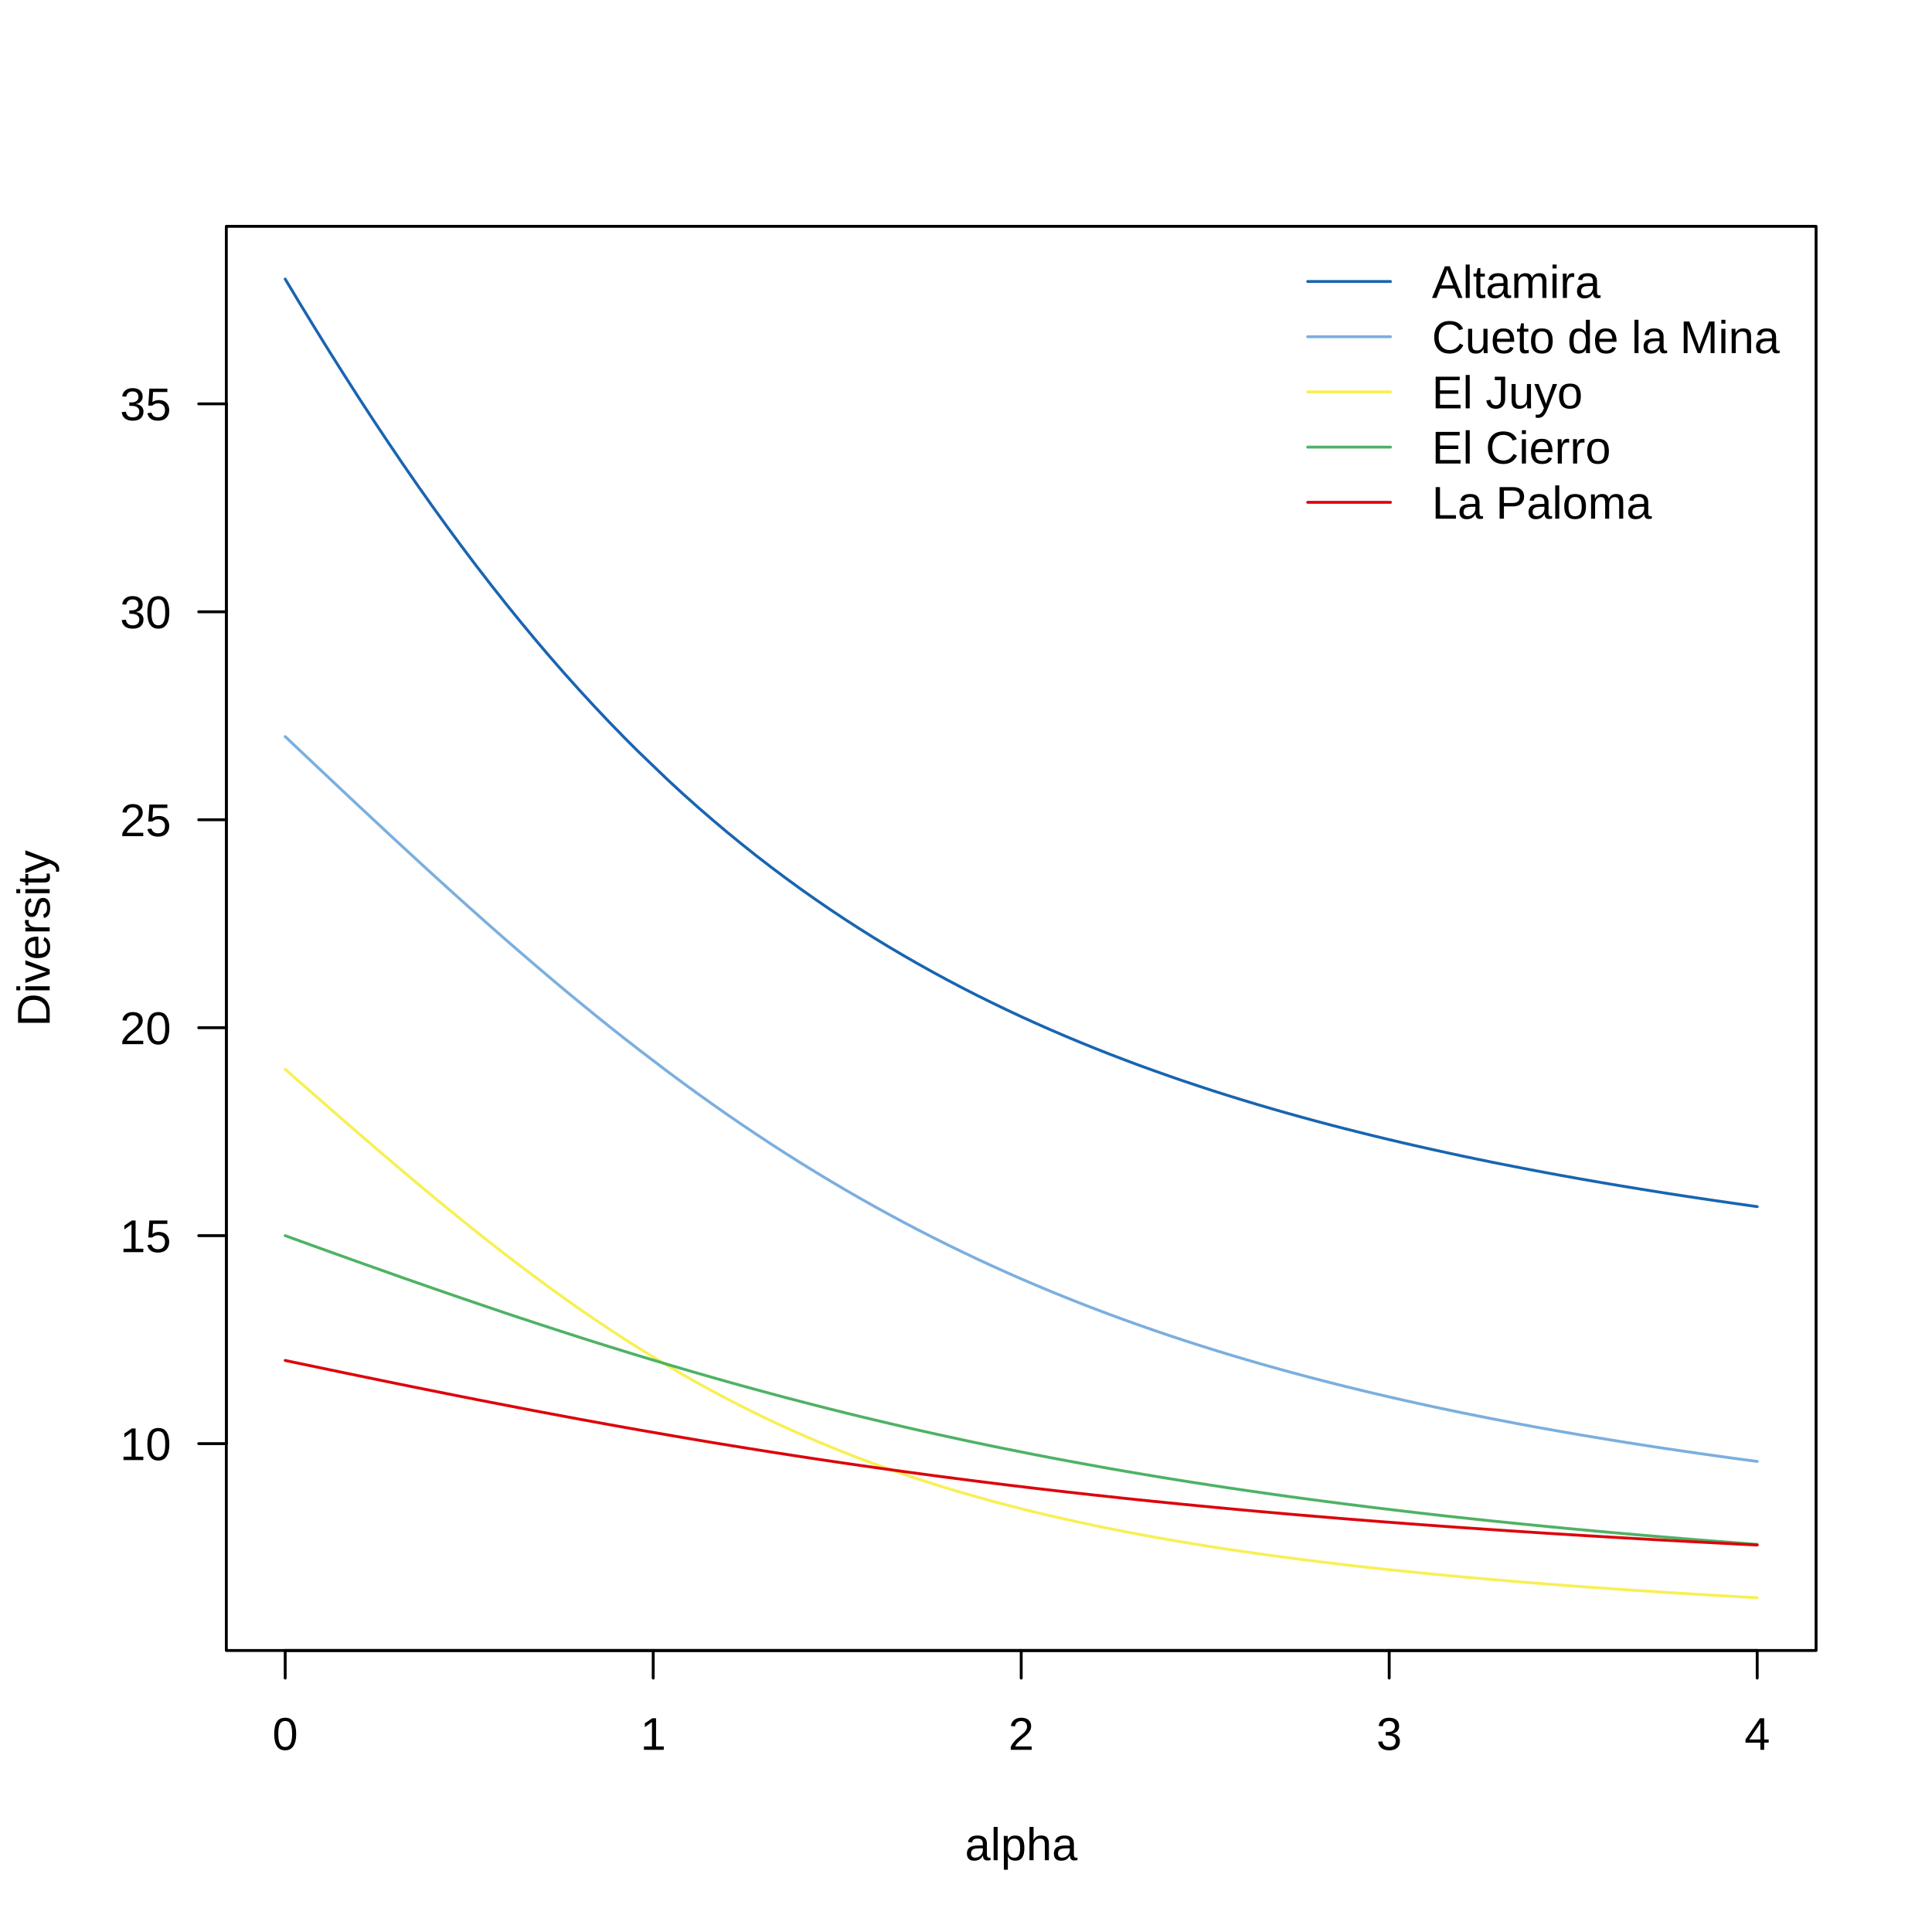
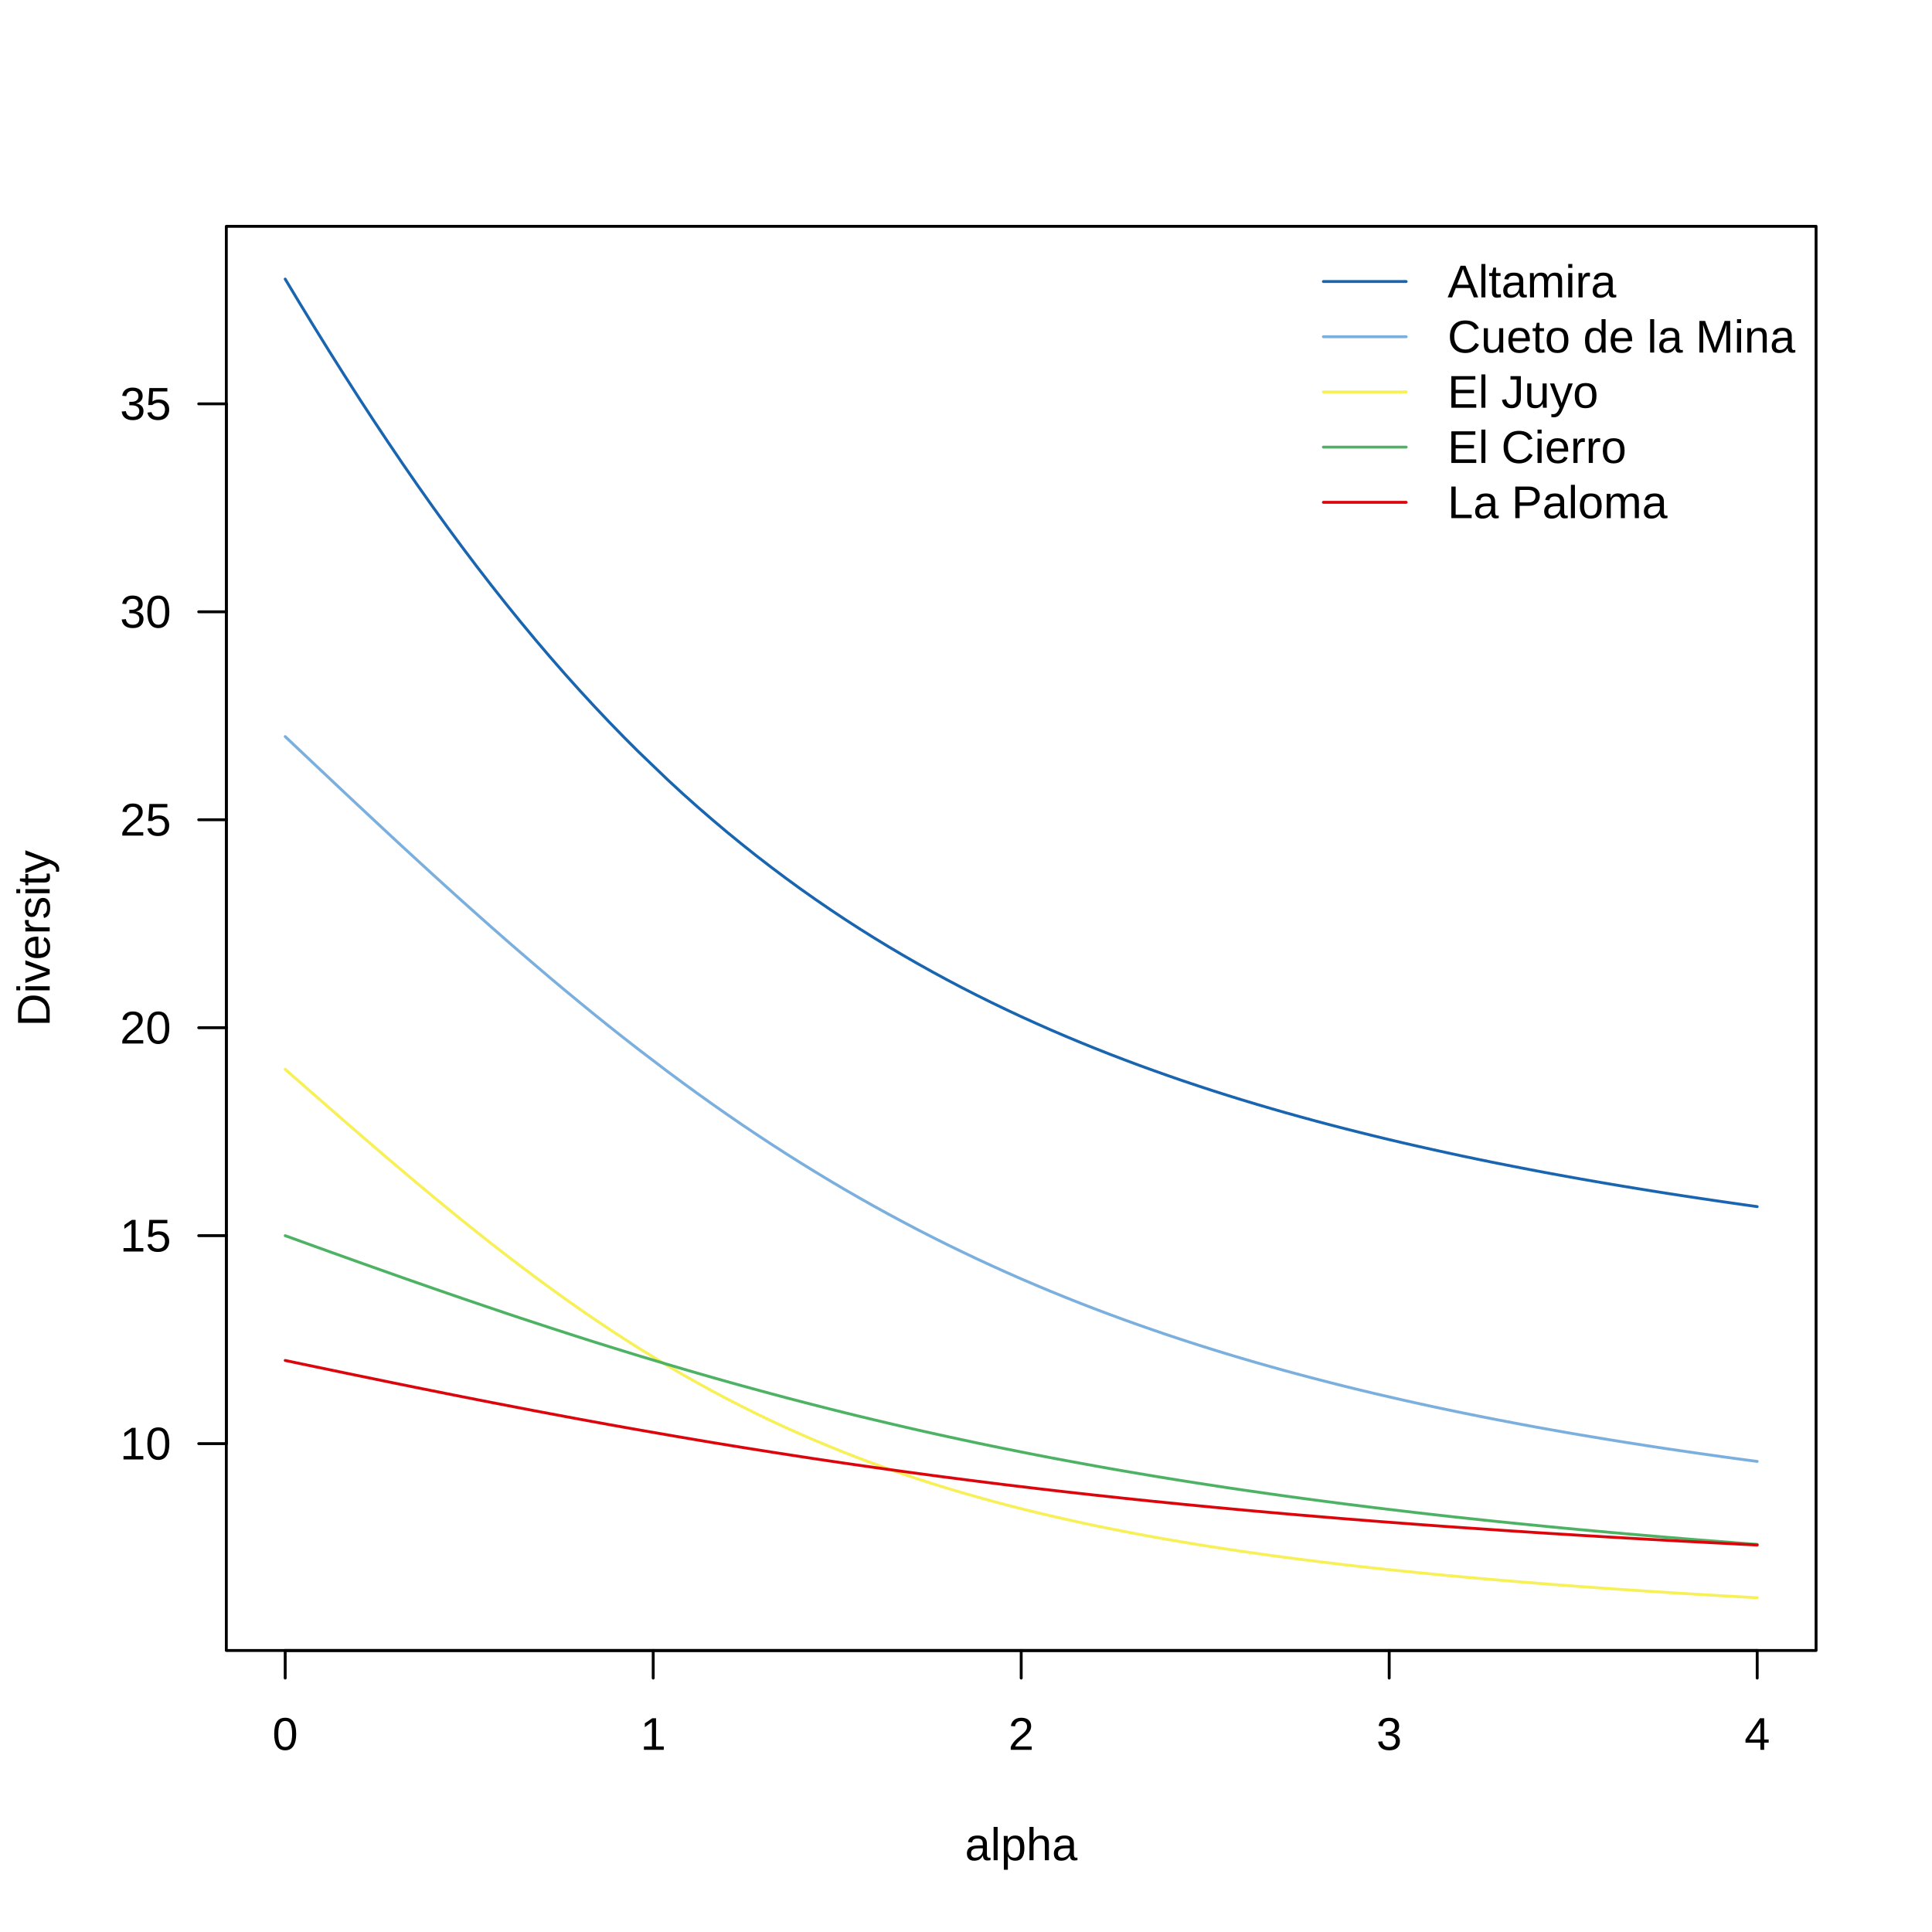
<svg xmlns="http://www.w3.org/2000/svg" class="svglite" width="504.00pt" height="504.00pt" viewBox="0 0 504.00 504.00">
  <defs>
    <style type="text/css">
    .svglite line, .svglite polyline, .svglite polygon, .svglite path, .svglite rect, .svglite circle {
      fill: none;
      stroke: #000000;
      stroke-linecap: round;
      stroke-linejoin: round;
      stroke-miterlimit: 10.00;
    }
    .svglite text {
      white-space: pre;
    }
  </style>
  </defs>
  <rect width="100%" height="100%" style="stroke: none; fill: #FFFFFF;" />
  <defs>
    <clipPath id="cpMC4wMHw1MDQuMDB8MC4wMHw1MDQuMDA=">
      <rect x="0.00" y="0.00" width="504.00" height="504.00" />
    </clipPath>
  </defs>
  <g clip-path="url(#cpMC4wMHw1MDQuMDB8MC4wMHw1MDQuMDA=)">
</g>
  <defs>
    <clipPath id="cpNTkuMDR8NDczLjc2fDU5LjA0fDQzMC41Ng==">
      <rect x="59.04" y="59.04" width="414.72" height="371.52" />
    </clipPath>
  </defs>
  <g clip-path="url(#cpNTkuMDR8NDczLjc2fDU5LjA0fDQzMC41Ng==)">
    <polyline points="74.40,72.80 78.24,79.19 82.08,85.48 85.92,91.68 89.76,97.77 93.60,103.77 97.44,109.65 101.28,115.42 105.12,121.09 108.96,126.64 112.80,132.08 116.64,137.40 120.48,142.61 124.32,147.70 128.16,152.67 132.00,157.53 135.84,162.27 139.68,166.90 143.52,171.41 147.36,175.81 151.20,180.09 155.04,184.26 158.88,188.32 162.72,192.27 166.56,196.11 174.24,203.48 178.08,207.02 181.92,210.45 185.76,213.78 189.60,217.02 193.44,220.16 197.28,223.22 201.12,226.18 204.96,229.06 208.80,231.86 212.64,234.57 216.48,237.20 220.32,239.76 224.16,242.24 228.00,244.65 231.84,246.99 235.68,249.26 239.52,251.46 243.36,253.60 247.20,255.68 251.04,257.70 254.88,259.66 258.72,261.56 262.56,263.41 266.40,265.21 270.24,266.95 274.08,268.65 277.92,270.30 281.76,271.90 285.60,273.46 289.44,274.98 293.28,276.45 297.12,277.89 300.96,279.28 304.80,280.64 308.64,281.97 312.48,283.25 316.32,284.51 320.16,285.73 324.00,286.92 327.84,288.08 331.68,289.21 335.52,290.31 339.36,291.38 343.20,292.43 347.04,293.45 350.88,294.44 354.72,295.41 358.56,296.36 362.40,297.29 366.24,298.19 370.08,299.07 373.92,299.93 377.76,300.77 381.60,301.60 385.44,302.40 389.28,303.19 393.12,303.95 396.96,304.70 400.80,305.44 404.64,306.16 408.48,306.86 412.32,307.55 416.16,308.22 420.00,308.88 423.84,309.52 427.68,310.15 431.52,310.77 435.36,311.38 439.20,311.97 443.04,312.55 446.88,313.12 450.72,313.68 454.56,314.23 458.40,314.77 " style="stroke-width: 0.75; stroke: #1965B0;" />
    <polyline points="74.40,192.15 78.24,195.78 82.08,199.41 85.92,203.03 89.76,206.65 93.60,210.25 97.44,213.84 101.28,217.42 105.12,220.98 108.96,224.51 112.80,228.03 116.64,231.52 120.48,234.99 124.32,238.42 128.16,241.83 132.00,245.20 135.84,248.53 139.68,251.83 143.52,255.10 147.36,258.32 151.20,261.49 155.04,264.63 158.88,267.72 162.72,270.76 166.56,273.75 174.24,279.60 178.08,282.44 181.92,285.24 185.76,287.98 189.60,290.67 193.44,293.31 197.28,295.89 201.12,298.42 204.96,300.90 208.80,303.32 212.64,305.69 216.48,308.01 220.32,310.28 224.16,312.49 228.00,314.66 231.84,316.77 235.68,318.83 239.52,320.85 243.36,322.81 247.20,324.73 251.04,326.59 254.88,328.42 258.72,330.19 262.56,331.93 266.40,333.62 270.24,335.26 274.08,336.87 277.92,338.43 281.76,339.96 285.60,341.44 289.44,342.89 293.28,344.30 297.12,345.67 300.96,347.01 304.80,348.32 308.64,349.59 312.48,350.83 316.32,352.04 320.16,353.22 324.00,354.37 327.84,355.49 331.68,356.58 335.52,357.65 339.36,358.69 343.20,359.70 347.04,360.69 350.88,361.66 354.72,362.60 358.56,363.52 362.40,364.41 366.24,365.29 370.08,366.14 373.92,366.98 377.76,367.79 381.60,368.59 385.44,369.36 389.28,370.12 393.12,370.86 396.96,371.59 400.80,372.30 404.64,372.99 408.48,373.67 412.32,374.33 416.16,374.97 420.00,375.61 423.84,376.23 427.68,376.83 431.52,377.43 435.36,378.01 439.20,378.57 443.04,379.13 446.88,379.67 450.72,380.21 454.56,380.73 458.40,381.24 " style="stroke-width: 0.75; stroke: #7BAFDE;" />
    <polyline points="74.40,278.95 78.24,282.32 82.08,285.68 85.92,289.03 89.76,292.38 93.60,295.71 97.44,299.02 101.28,302.30 105.12,305.56 108.96,308.80 112.80,312.00 116.64,315.16 120.48,318.28 124.32,321.36 128.16,324.40 132.00,327.38 135.84,330.31 139.68,333.19 143.52,336.01 147.36,338.78 151.20,341.48 155.04,344.12 158.88,346.69 162.72,349.20 166.56,351.64 174.24,356.33 178.08,358.57 181.92,360.74 185.76,362.85 189.60,364.89 193.44,366.86 197.28,368.77 201.12,370.62 204.96,372.40 208.80,374.12 212.64,375.78 216.48,377.38 220.32,378.93 224.16,380.42 228.00,381.85 231.84,383.23 235.68,384.56 239.52,385.85 243.36,387.08 247.20,388.27 251.04,389.41 254.88,390.51 258.72,391.57 262.56,392.59 266.40,393.58 270.24,394.52 274.08,395.44 277.92,396.31 281.76,397.16 285.60,397.98 289.44,398.76 293.28,399.52 297.12,400.25 300.96,400.96 304.80,401.64 308.64,402.29 312.48,402.93 316.32,403.54 320.16,404.13 324.00,404.70 327.84,405.25 331.68,405.79 335.52,406.30 339.36,406.80 343.20,407.28 347.04,407.75 350.88,408.21 354.72,408.65 358.56,409.07 362.40,409.48 366.24,409.88 370.08,410.27 373.92,410.65 377.76,411.02 381.60,411.37 385.44,411.72 389.28,412.05 393.12,412.38 396.96,412.70 400.80,413.00 404.64,413.31 408.48,413.60 412.32,413.88 416.16,414.16 420.00,414.43 423.84,414.69 427.68,414.95 431.52,415.20 435.36,415.45 439.20,415.69 443.04,415.92 446.88,416.15 450.72,416.37 454.56,416.59 458.40,416.80 " style="stroke-width: 0.75; stroke: #F7F056;" />
    <polyline points="74.40,322.35 78.24,323.74 82.08,325.13 85.92,326.51 89.76,327.88 93.60,329.26 97.44,330.62 101.28,331.98 105.12,333.34 108.96,334.68 112.80,336.02 116.64,337.35 120.48,338.67 124.32,339.98 128.16,341.28 132.00,342.58 135.84,343.86 139.68,345.12 143.52,346.38 147.36,347.62 151.20,348.86 155.04,350.08 158.88,351.28 162.72,352.47 166.56,353.65 174.24,355.96 178.08,357.09 181.92,358.21 185.76,359.31 189.60,360.40 193.44,361.47 197.28,362.52 201.12,363.56 204.96,364.59 208.80,365.59 212.64,366.58 216.48,367.56 220.32,368.52 224.16,369.46 228.00,370.38 231.84,371.29 235.68,372.19 239.52,373.07 243.36,373.93 247.20,374.77 251.04,375.60 254.88,376.42 258.72,377.22 262.56,378.00 266.40,378.77 270.24,379.53 274.08,380.27 277.92,380.99 281.76,381.70 285.60,382.40 289.44,383.09 293.28,383.76 297.12,384.41 300.96,385.06 304.80,385.69 308.64,386.31 312.48,386.91 316.32,387.50 320.16,388.09 324.00,388.66 327.84,389.21 331.68,389.76 335.52,390.30 339.36,390.82 343.20,391.34 347.04,391.84 350.88,392.34 354.72,392.82 358.56,393.30 362.40,393.76 366.24,394.22 370.08,394.67 373.92,395.11 377.76,395.54 381.60,395.96 385.44,396.37 389.28,396.78 393.12,397.17 396.96,397.56 400.80,397.94 404.64,398.32 408.48,398.69 412.32,399.05 416.16,399.40 420.00,399.75 423.84,400.09 427.68,400.42 431.52,400.75 435.36,401.07 439.20,401.39 443.04,401.70 446.88,402.00 450.72,402.30 454.56,402.60 458.40,402.89 " style="stroke-width: 0.75; stroke: #4EB265;" />
    <polyline points="74.40,354.90 78.24,355.71 82.08,356.51 85.92,357.31 89.76,358.11 93.60,358.90 97.44,359.69 101.28,360.48 105.12,361.26 108.96,362.04 112.80,362.81 116.64,363.58 120.48,364.34 124.32,365.10 128.16,365.85 132.00,366.59 135.84,367.33 139.68,368.07 143.52,368.79 147.36,369.51 151.20,370.23 155.04,370.93 158.88,371.63 162.72,372.32 166.56,373.00 174.24,374.34 178.08,375.00 181.92,375.65 185.76,376.30 189.60,376.93 193.44,377.56 197.28,378.17 201.12,378.78 204.96,379.38 208.80,379.97 212.64,380.56 216.48,381.13 220.32,381.70 224.16,382.25 228.00,382.80 231.84,383.34 235.68,383.87 239.52,384.39 243.36,384.91 247.20,385.41 251.04,385.91 254.88,386.40 258.72,386.88 262.56,387.36 266.40,387.82 270.24,388.28 274.08,388.73 277.92,389.17 281.76,389.60 285.60,390.03 289.44,390.44 293.28,390.86 297.12,391.26 300.96,391.66 304.80,392.04 308.64,392.43 312.48,392.80 316.32,393.17 320.16,393.53 324.00,393.89 327.84,394.24 331.68,394.58 335.52,394.92 339.36,395.25 343.20,395.57 347.04,395.89 350.88,396.21 354.72,396.51 358.56,396.82 362.40,397.11 366.24,397.40 370.08,397.69 373.92,397.97 377.76,398.25 381.60,398.52 385.44,398.78 389.28,399.04 393.12,399.30 396.96,399.55 400.80,399.80 404.64,400.05 408.48,400.28 412.32,400.52 416.16,400.75 420.00,400.98 423.84,401.20 427.68,401.42 431.52,401.64 435.36,401.85 439.20,402.06 443.04,402.26 446.88,402.46 450.72,402.66 454.56,402.86 458.40,403.05 " style="stroke-width: 0.75; stroke: #DC050C;" />
  </g>
  <g clip-path="url(#cpMC4wMHw1MDQuMDB8MC4wMHw1MDQuMDA=)">
    <line x1="74.40" y1="430.56" x2="458.40" y2="430.56" style="stroke-width: 0.75;" />
    <line x1="74.40" y1="430.56" x2="74.40" y2="437.76" style="stroke-width: 0.75;" />
    <line x1="170.40" y1="430.56" x2="170.40" y2="437.76" style="stroke-width: 0.75;" />
    <line x1="266.40" y1="430.56" x2="266.40" y2="437.76" style="stroke-width: 0.75;" />
    <line x1="362.40" y1="430.56" x2="362.40" y2="437.76" style="stroke-width: 0.75;" />
    <line x1="458.40" y1="430.56" x2="458.40" y2="437.76" style="stroke-width: 0.75;" />
-     <text x="74.40" y="456.48" text-anchor="middle" style="font-size: 12.00px; font-family: &quot;Arial&quot;;" textLength="6.86px" lengthAdjust="spacingAndGlyphs">0</text>
-     <text x="170.40" y="456.48" text-anchor="middle" style="font-size: 12.00px; font-family: &quot;Arial&quot;;" textLength="6.86px" lengthAdjust="spacingAndGlyphs">1</text>
-     <text x="266.40" y="456.48" text-anchor="middle" style="font-size: 12.00px; font-family: &quot;Arial&quot;;" textLength="6.86px" lengthAdjust="spacingAndGlyphs">2</text>
-     <text x="362.40" y="456.48" text-anchor="middle" style="font-size: 12.00px; font-family: &quot;Arial&quot;;" textLength="6.86px" lengthAdjust="spacingAndGlyphs">3</text>
-     <text x="458.40" y="456.48" text-anchor="middle" style="font-size: 12.00px; font-family: &quot;Arial&quot;;" textLength="6.86px" lengthAdjust="spacingAndGlyphs">4</text>
+     <text x="74.40" y="456.48" text-anchor="middle" style="font-size: 12.00px; font-family: &quot;Liberation Sans&quot;;" textLength="6.67px" lengthAdjust="spacingAndGlyphs">0</text>
+     <text x="170.40" y="456.48" text-anchor="middle" style="font-size: 12.00px; font-family: &quot;Liberation Sans&quot;;" textLength="6.67px" lengthAdjust="spacingAndGlyphs">1</text>
+     <text x="266.40" y="456.48" text-anchor="middle" style="font-size: 12.00px; font-family: &quot;Liberation Sans&quot;;" textLength="6.67px" lengthAdjust="spacingAndGlyphs">2</text>
+     <text x="362.40" y="456.48" text-anchor="middle" style="font-size: 12.00px; font-family: &quot;Liberation Sans&quot;;" textLength="6.67px" lengthAdjust="spacingAndGlyphs">3</text>
+     <text x="458.40" y="456.48" text-anchor="middle" style="font-size: 12.00px; font-family: &quot;Liberation Sans&quot;;" textLength="6.67px" lengthAdjust="spacingAndGlyphs">4</text>
    <line x1="59.04" y1="376.60" x2="59.04" y2="105.35" style="stroke-width: 0.75;" />
    <line x1="59.04" y1="376.60" x2="51.84" y2="376.60" style="stroke-width: 0.75;" />
    <line x1="59.04" y1="322.35" x2="51.84" y2="322.35" style="stroke-width: 0.75;" />
    <line x1="59.04" y1="268.10" x2="51.84" y2="268.10" style="stroke-width: 0.75;" />
    <line x1="59.04" y1="213.85" x2="51.84" y2="213.85" style="stroke-width: 0.75;" />
    <line x1="59.04" y1="159.60" x2="51.84" y2="159.60" style="stroke-width: 0.75;" />
    <line x1="59.04" y1="105.35" x2="51.84" y2="105.35" style="stroke-width: 0.75;" />
-     <text x="44.64" y="380.89" text-anchor="end" style="font-size: 12.00px; font-family: &quot;Arial&quot;;" textLength="13.72px" lengthAdjust="spacingAndGlyphs">10</text>
-     <text x="44.64" y="326.64" text-anchor="end" style="font-size: 12.00px; font-family: &quot;Arial&quot;;" textLength="13.72px" lengthAdjust="spacingAndGlyphs">15</text>
-     <text x="44.64" y="272.39" text-anchor="end" style="font-size: 12.00px; font-family: &quot;Arial&quot;;" textLength="13.72px" lengthAdjust="spacingAndGlyphs">20</text>
-     <text x="44.64" y="218.13" text-anchor="end" style="font-size: 12.00px; font-family: &quot;Arial&quot;;" textLength="13.72px" lengthAdjust="spacingAndGlyphs">25</text>
-     <text x="44.64" y="163.88" text-anchor="end" style="font-size: 12.00px; font-family: &quot;Arial&quot;;" textLength="13.72px" lengthAdjust="spacingAndGlyphs">30</text>
-     <text x="44.64" y="109.63" text-anchor="end" style="font-size: 12.00px; font-family: &quot;Arial&quot;;" textLength="13.72px" lengthAdjust="spacingAndGlyphs">35</text>
+     <text x="44.64" y="380.73" text-anchor="end" style="font-size: 12.00px; font-family: &quot;Liberation Sans&quot;;" textLength="13.35px" lengthAdjust="spacingAndGlyphs">10</text>
+     <text x="44.64" y="326.48" text-anchor="end" style="font-size: 12.00px; font-family: &quot;Liberation Sans&quot;;" textLength="13.35px" lengthAdjust="spacingAndGlyphs">15</text>
+     <text x="44.64" y="272.23" text-anchor="end" style="font-size: 12.00px; font-family: &quot;Liberation Sans&quot;;" textLength="13.35px" lengthAdjust="spacingAndGlyphs">20</text>
+     <text x="44.64" y="217.98" text-anchor="end" style="font-size: 12.00px; font-family: &quot;Liberation Sans&quot;;" textLength="13.35px" lengthAdjust="spacingAndGlyphs">25</text>
+     <text x="44.64" y="163.73" text-anchor="end" style="font-size: 12.00px; font-family: &quot;Liberation Sans&quot;;" textLength="13.35px" lengthAdjust="spacingAndGlyphs">30</text>
+     <text x="44.64" y="109.48" text-anchor="end" style="font-size: 12.00px; font-family: &quot;Liberation Sans&quot;;" textLength="13.35px" lengthAdjust="spacingAndGlyphs">35</text>
    <polygon points="59.04,430.56 473.76,430.56 473.76,59.04 59.04,59.04 " style="stroke-width: 0.75;" />
-     <text x="266.40" y="485.28" text-anchor="middle" style="font-size: 12.00px; font-family: &quot;Arial&quot;;" textLength="31.36px" lengthAdjust="spacingAndGlyphs">alpha</text>
-     <text transform="translate(12.96,244.80) rotate(-90)" text-anchor="middle" style="font-size: 12.00px; font-family: &quot;Arial&quot;;" textLength="48.97px" lengthAdjust="spacingAndGlyphs">Diversity</text>
+     <text x="266.40" y="485.28" text-anchor="middle" style="font-size: 12.00px; font-family: &quot;Liberation Sans&quot;;" textLength="29.36px" lengthAdjust="spacingAndGlyphs">alpha</text>
+     <text transform="translate(12.96,244.80) rotate(-90)" text-anchor="middle" style="font-size: 12.00px; font-family: &quot;Liberation Sans&quot;;" textLength="46.02px" lengthAdjust="spacingAndGlyphs">Diversity</text>
  </g>
  <g clip-path="url(#cpNTkuMDR8NDczLjc2fDU5LjA0fDQzMC41Ng==)">
-     <line x1="341.14" y1="73.44" x2="362.74" y2="73.44" style="stroke-width: 0.75; stroke: #1965B0;" />
-     <line x1="341.14" y1="87.84" x2="362.74" y2="87.84" style="stroke-width: 0.75; stroke: #7BAFDE;" />
-     <line x1="341.14" y1="102.24" x2="362.74" y2="102.24" style="stroke-width: 0.75; stroke: #F7F056;" />
-     <line x1="341.14" y1="116.64" x2="362.74" y2="116.64" style="stroke-width: 0.75; stroke: #4EB265;" />
-     <line x1="341.14" y1="131.04" x2="362.74" y2="131.04" style="stroke-width: 0.75; stroke: #DC050C;" />
-     <text x="373.54" y="77.72" style="font-size: 12.00px; font-family: &quot;Arial&quot;;" textLength="47.83px" lengthAdjust="spacingAndGlyphs">Altamira</text>
-     <text x="373.54" y="92.12" style="font-size: 12.00px; font-family: &quot;Arial&quot;;" textLength="94.82px" lengthAdjust="spacingAndGlyphs">Cueto de la Mina</text>
-     <text x="373.54" y="106.52" style="font-size: 12.00px; font-family: &quot;Arial&quot;;" textLength="36.96px" lengthAdjust="spacingAndGlyphs">El Juyo</text>
-     <text x="373.54" y="120.92" style="font-size: 12.00px; font-family: &quot;Arial&quot;;" textLength="47.50px" lengthAdjust="spacingAndGlyphs">El Cierro</text>
-     <text x="373.54" y="135.32" style="font-size: 12.00px; font-family: &quot;Arial&quot;;" textLength="58.43px" lengthAdjust="spacingAndGlyphs">La Paloma</text>
+     <line x1="345.23" y1="73.44" x2="366.83" y2="73.44" style="stroke-width: 0.75; stroke: #1965B0;" />
+     <line x1="345.23" y1="87.84" x2="366.83" y2="87.84" style="stroke-width: 0.75; stroke: #7BAFDE;" />
+     <line x1="345.23" y1="102.24" x2="366.83" y2="102.24" style="stroke-width: 0.75; stroke: #F7F056;" />
+     <line x1="345.23" y1="116.64" x2="366.83" y2="116.64" style="stroke-width: 0.75; stroke: #4EB265;" />
+     <line x1="345.23" y1="131.04" x2="366.83" y2="131.04" style="stroke-width: 0.75; stroke: #DC050C;" />
+     <text x="377.63" y="77.57" style="font-size: 12.00px; font-family: &quot;Liberation Sans&quot;;" textLength="44.01px" lengthAdjust="spacingAndGlyphs">Altamira</text>
+     <text x="377.63" y="91.97" style="font-size: 12.00px; font-family: &quot;Liberation Sans&quot;;" textLength="90.73px" lengthAdjust="spacingAndGlyphs">Cueto de la Mina</text>
+     <text x="377.63" y="106.37" style="font-size: 12.00px; font-family: &quot;Liberation Sans&quot;;" textLength="39.36px" lengthAdjust="spacingAndGlyphs">El Juyo</text>
+     <text x="377.63" y="120.77" style="font-size: 12.00px; font-family: &quot;Liberation Sans&quot;;" textLength="46.68px" lengthAdjust="spacingAndGlyphs">El Cierro</text>
+     <text x="377.63" y="135.17" style="font-size: 12.00px; font-family: &quot;Liberation Sans&quot;;" textLength="57.38px" lengthAdjust="spacingAndGlyphs">La Paloma</text>
  </g>
</svg>
